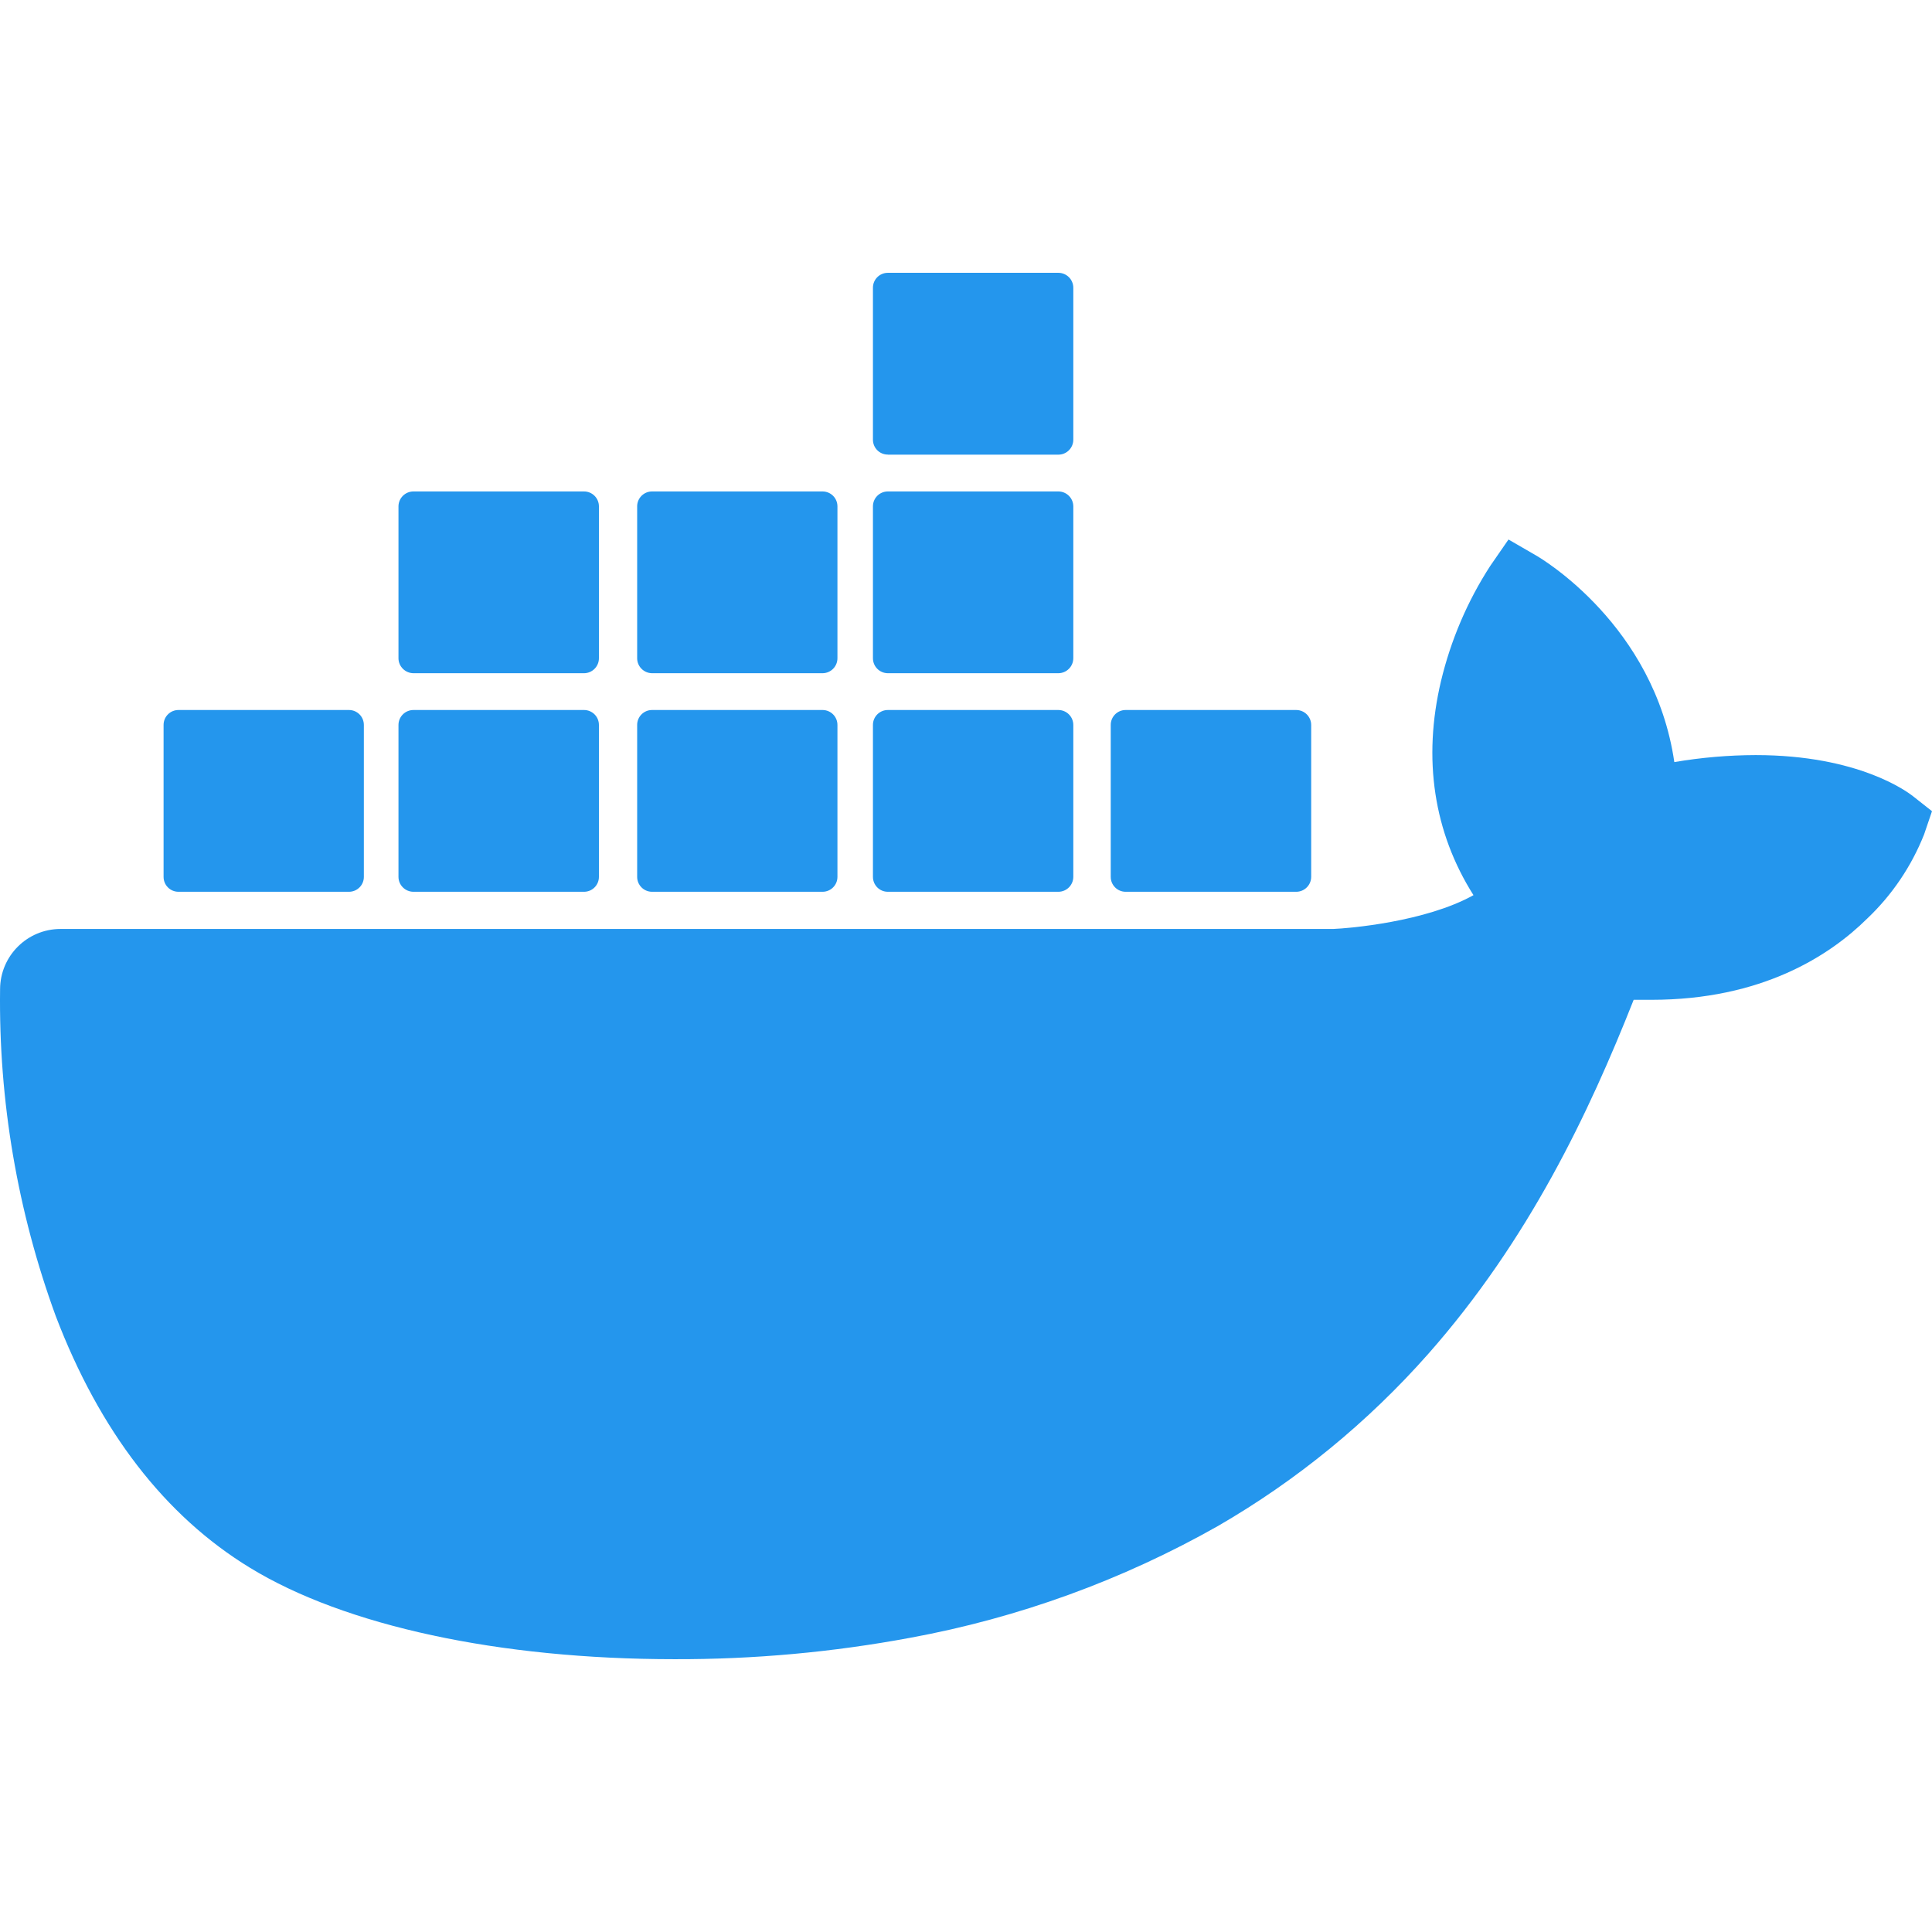
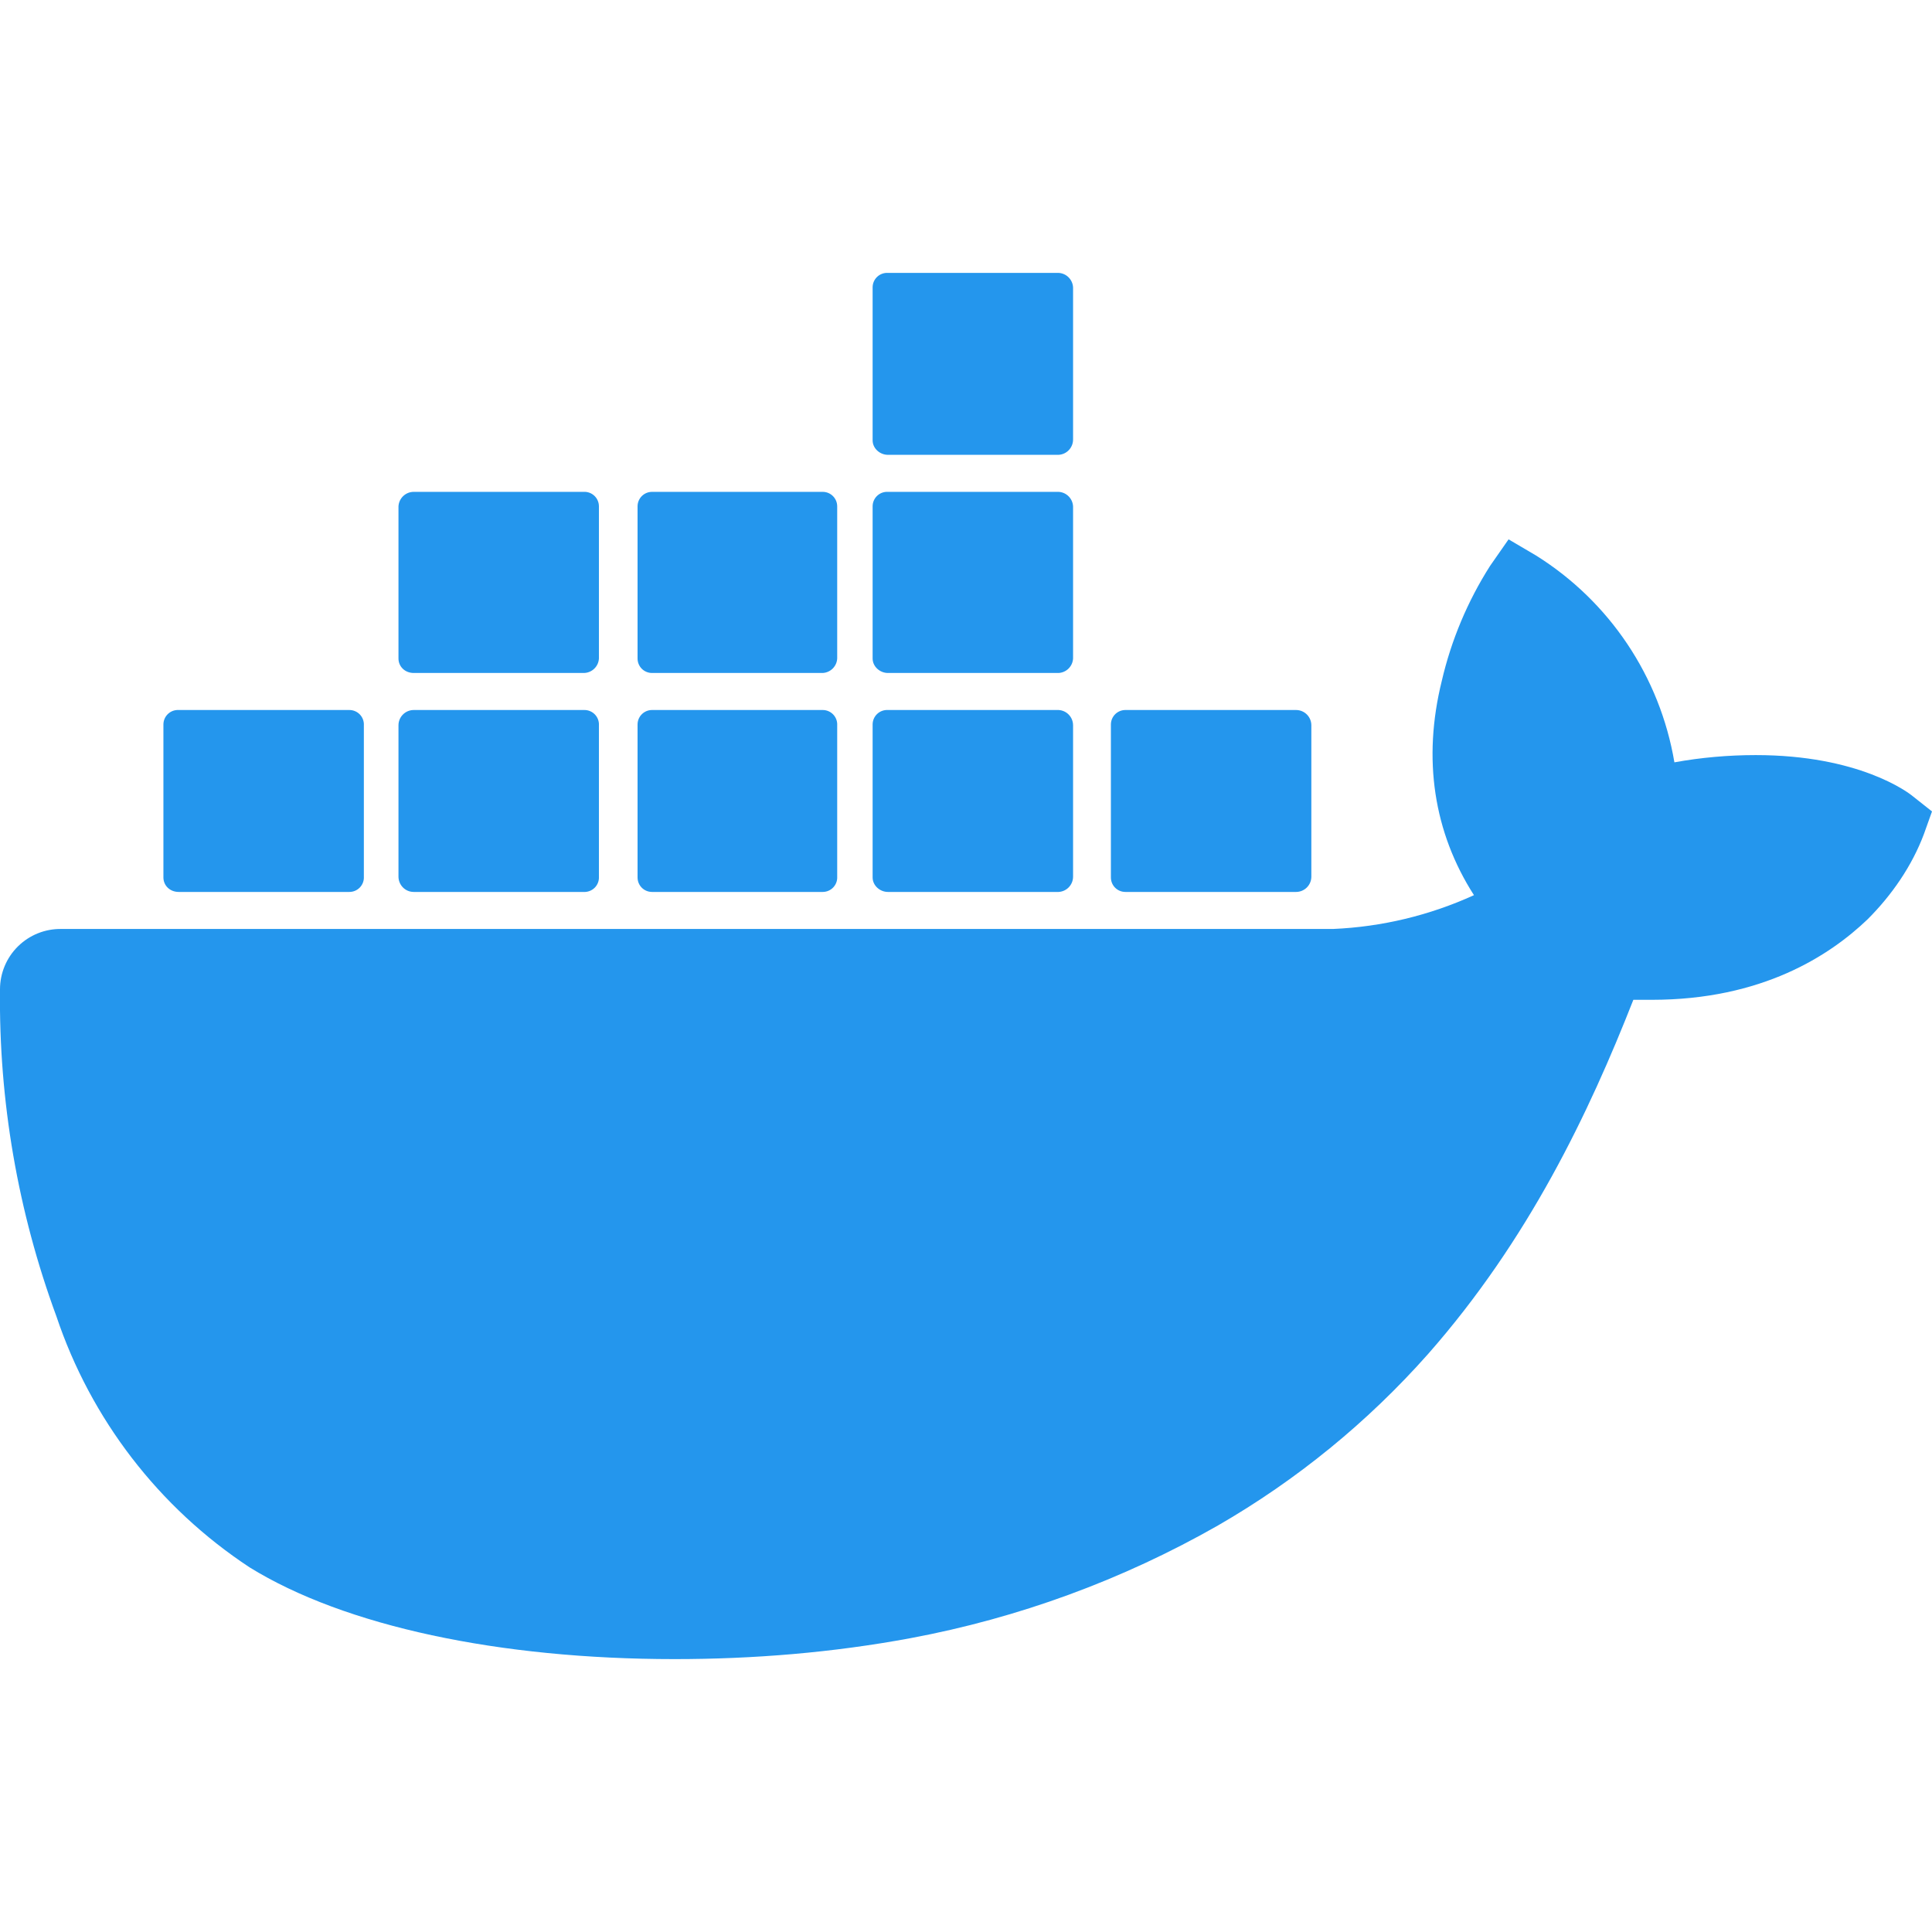
- <svg xmlns="http://www.w3.org/2000/svg" fill="#2496ED" role="img" viewBox="0 0 24 24">
-   <path d="M13.983 11.078h2.119a.186.186 0 00.186-.185V9.006a.186.186 0 00-.186-.186h-2.119a.185.185 0 00-.185.185v1.888c0 .102.083.185.185.185m-2.954-5.43h2.118a.186.186 0 00.186-.186V3.574a.186.186 0 00-.186-.185h-2.118a.185.185 0 00-.185.185v1.888c0 .102.082.185.185.185m0 2.716h2.118a.187.187 0 00.186-.186V6.29a.186.186 0 00-.186-.185h-2.118a.185.185 0 00-.185.185v1.887c0 .102.082.185.185.186m-2.93 0h2.12a.186.186 0 00.184-.186V6.29a.185.185 0 00-.185-.185H8.1a.185.185 0 00-.185.185v1.887c0 .102.083.185.185.186m-2.964 0h2.119a.186.186 0 00.185-.186V6.29a.185.185 0 00-.185-.185H5.136a.186.186 0 00-.186.185v1.887c0 .102.084.185.186.186m5.893 2.715h2.118a.186.186 0 00.186-.185V9.006a.186.186 0 00-.186-.186h-2.118a.185.185 0 00-.185.185v1.888c0 .102.082.185.185.185m-2.93 0h2.12a.185.185 0 00.184-.185V9.006a.185.185 0 00-.184-.186h-2.12a.185.185 0 00-.184.185v1.888c0 .102.083.185.185.185m-2.964 0h2.119a.185.185 0 00.185-.185V9.006a.185.185 0 00-.184-.186h-2.12a.186.186 0 00-.186.186v1.887c0 .102.084.185.186.185m-2.92 0h2.12a.185.185 0 00.184-.185V9.006a.185.185 0 00-.184-.186h-2.12a.185.185 0 00-.184.185v1.888c0 .102.082.185.185.185M23.763 9.89c-.065-.051-.672-.51-1.954-.51-.338.001-.676.03-1.01.087-.248-1.7-1.653-2.53-1.716-2.566l-.344-.199-.226.327c-.284.438-.49.922-.612 1.43-.23.97-.09 1.882.403 2.661-.595.332-1.55.413-1.744.42H.751a.751.751 0 00-.75.748 11.376 11.376 0 00.692 4.062c.545 1.428 1.355 2.48 2.41 3.124 1.18.723 3.1 1.137 5.275 1.137.983.003 1.963-.086 2.93-.266a12.248 12.248 0 003.823-1.389c.98-.567 1.86-1.288 2.61-2.136 1.252-1.418 1.998-2.997 2.553-4.4h.221c1.372 0 2.215-.549 2.68-1.009.309-.293.55-.65.707-1.046l.098-.288Z" />
+ <svg xmlns="http://www.w3.org/2000/svg" fill="#2496ED" viewBox="0 0 24 24">
+   <path d="M13.98 11.08h2.12a.19.19 0 00.19-.19V9.01a.19.19 0 00-.19-.19h-2.12a.18.18 0 00-.18.18v1.9c0 .1.08.18.18.18m-2.95-5.43h2.12a.19.19 0 00.18-.19V3.57a.19.19 0 00-.18-.18h-2.12a.18.18 0 00-.19.18v1.9c0 .1.09.18.19.18m0 2.71h2.12a.19.19 0 00.18-.18V6.29a.19.19 0 00-.18-.18h-2.12a.18.18 0 00-.19.18v1.89c0 .1.09.18.19.18m-2.93 0h2.12a.19.19 0 00.18-.18V6.29a.18.18 0 00-.18-.18H8.1a.18.18 0 00-.18.18v1.89c0 .1.08.18.18.18m-2.96 0h2.11a.19.19 0 00.19-.18V6.29a.18.18 0 00-.19-.18H5.14a.19.19 0 00-.19.18v1.89c0 .1.08.18.19.18m5.89 2.72h2.12a.19.19 0 00.18-.19V9.01a.19.19 0 00-.18-.19h-2.12a.18.18 0 00-.19.18v1.9c0 .1.09.18.19.18m-2.93 0h2.12a.18.18 0 00.18-.19V9.01a.18.18 0 00-.18-.19H8.1a.18.18 0 00-.18.18v1.9c0 .1.08.18.18.18m-2.96 0h2.11a.18.18 0 00.19-.19V9.01a.18.18 0 00-.18-.19H5.14a.19.19 0 00-.19.19v1.88c0 .1.08.19.19.19m-2.92 0h2.12a.18.18 0 00.18-.19V9.01a.18.18 0 00-.18-.19H2.22a.18.18 0 00-.19.18v1.9c0 .1.08.18.19.18m21.54-1.19c-.06-.05-.67-.51-1.95-.51-.34 0-.68.03-1.01.09a3.77 3.77 0 00-1.72-2.57l-.34-.2-.23.33a4.6 4.6 0 00-.6 1.43c-.24.97-.1 1.88.4 2.66a4.7 4.7 0 01-1.75.42H.76a.75.75 0 00-.76.75 11.38 11.38 0 00.7 4.06 6.03 6.03 0 002.4 3.12c1.18.73 3.1 1.14 5.28 1.14.98 0 1.96-.08 2.93-.26a12.25 12.25 0 003.82-1.4 10.5 10.5 0 002.61-2.13c1.25-1.42 2-3 2.55-4.4h.23c1.37 0 2.21-.55 2.68-1 .3-.3.55-.66.7-1.06l.1-.28z" />
</svg>
